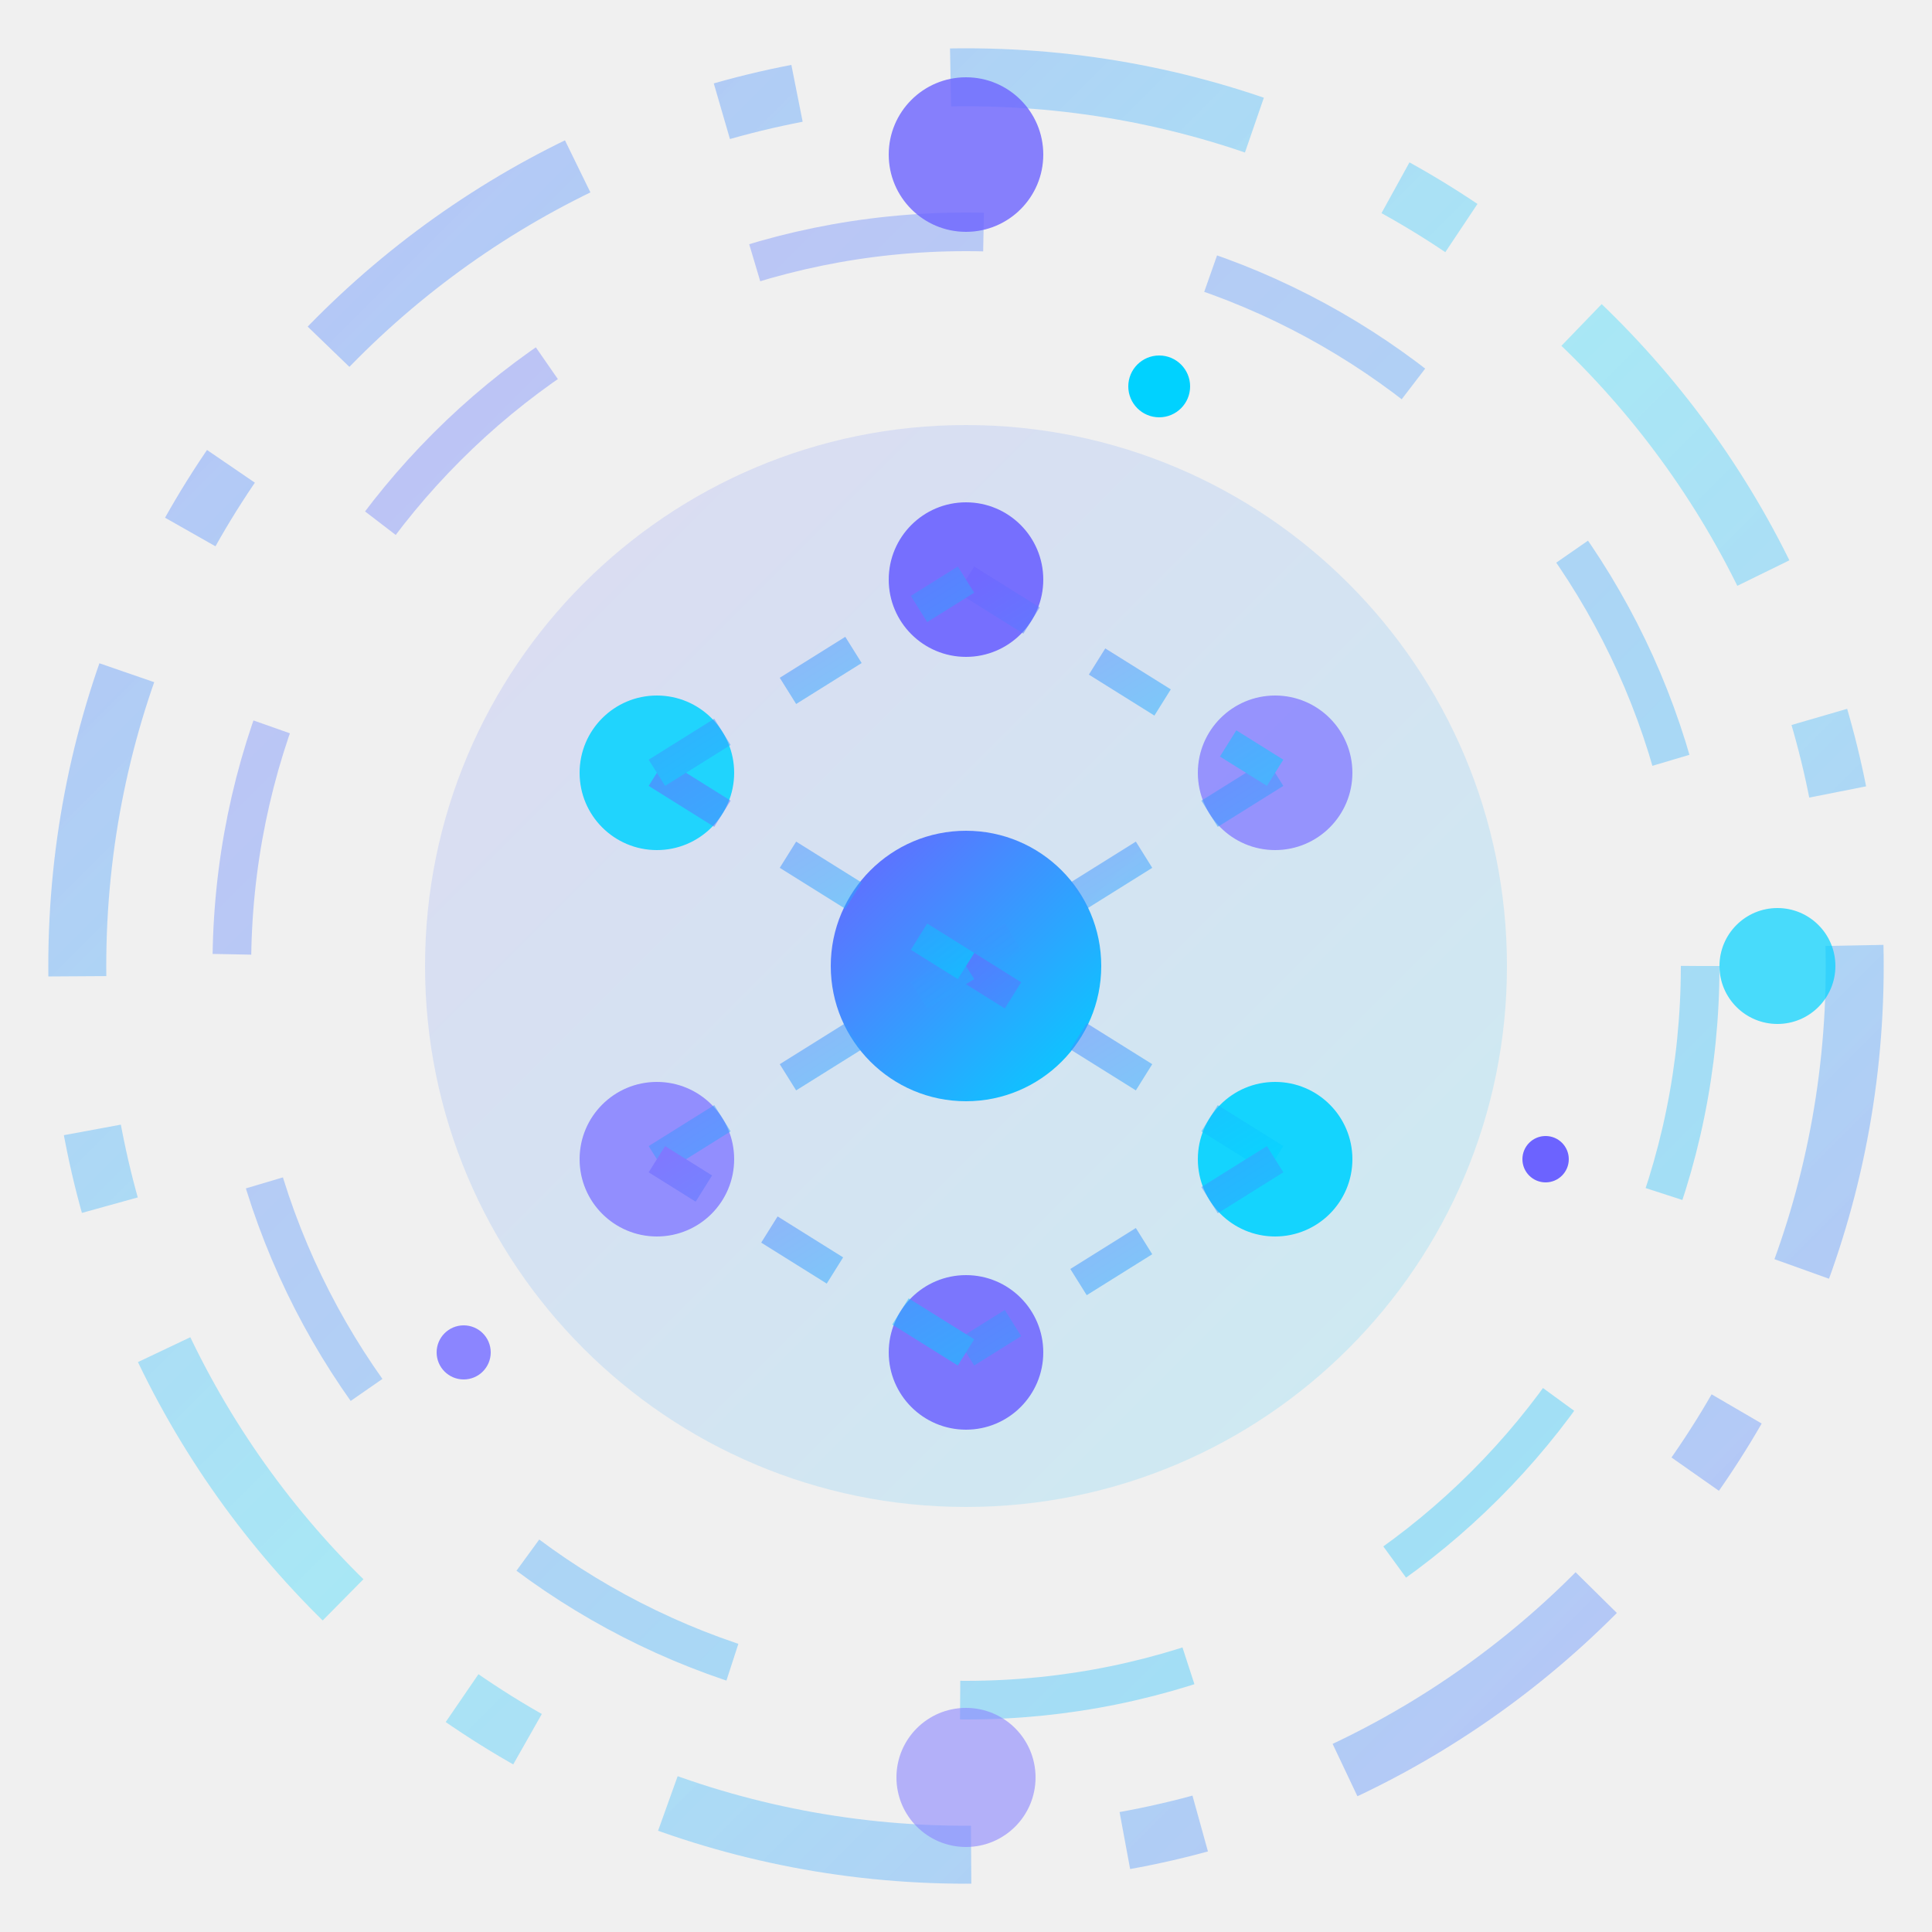
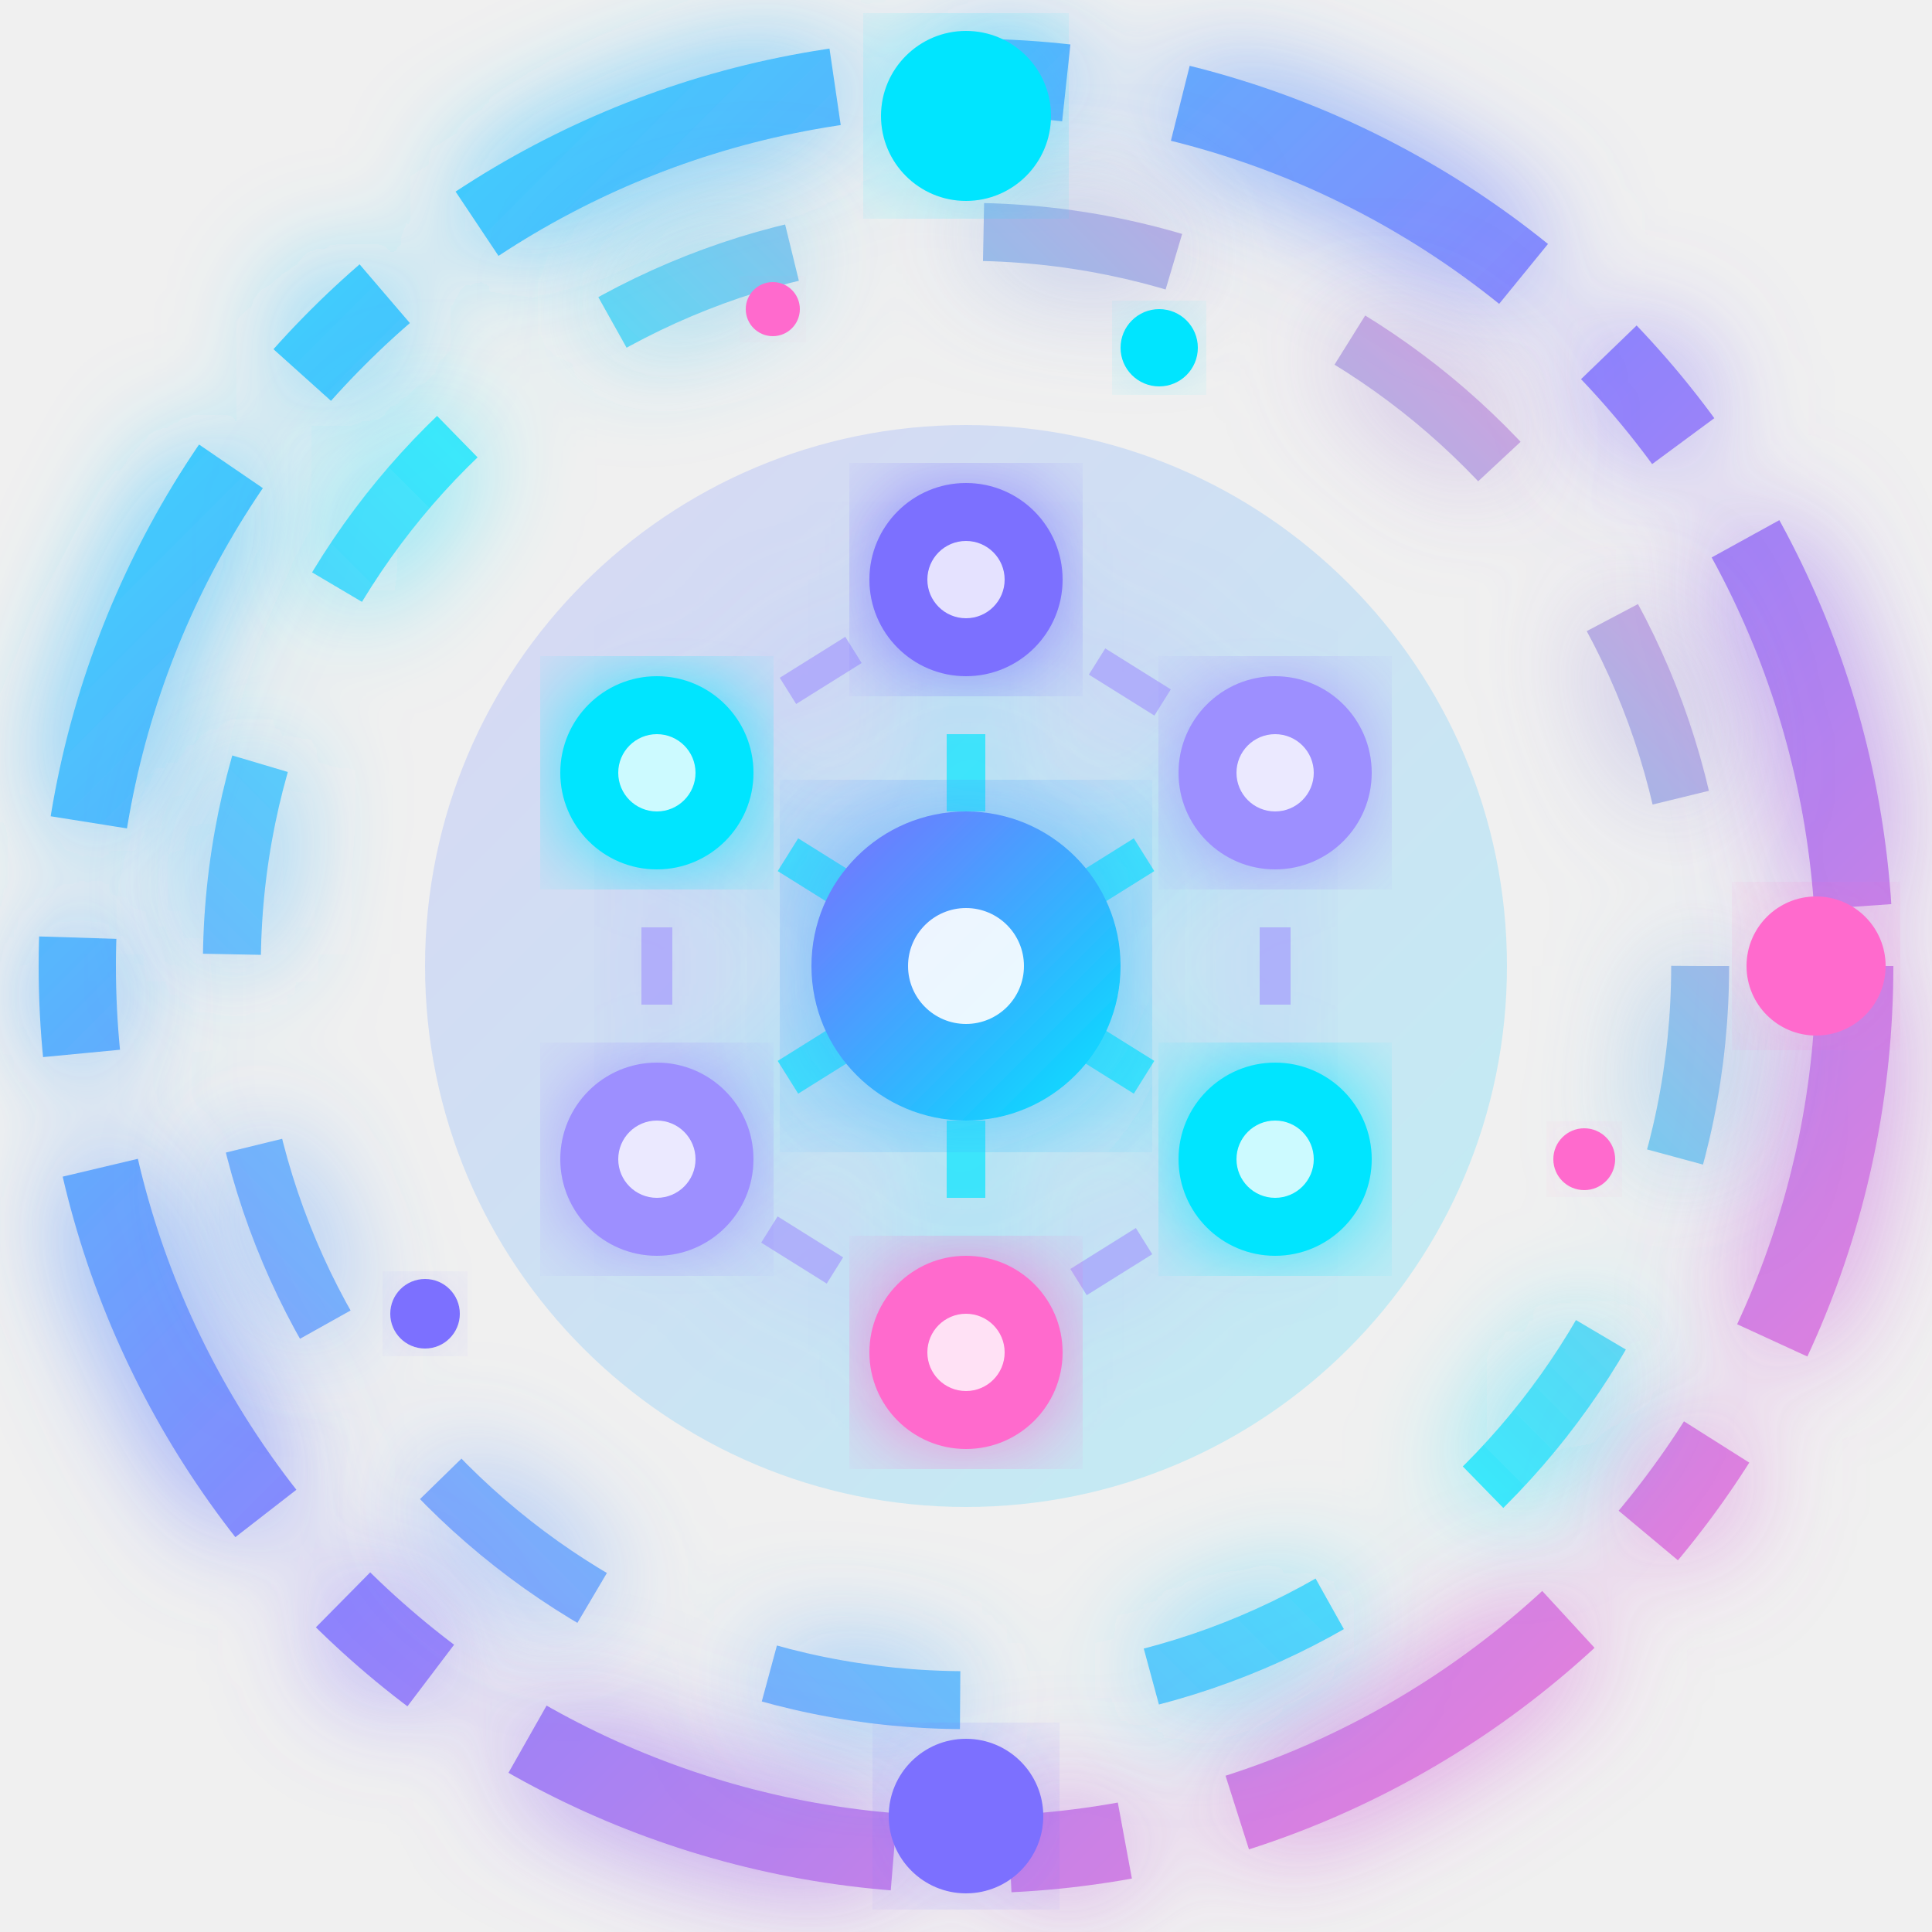
<svg xmlns="http://www.w3.org/2000/svg" viewBox="0 0 50 50" width="50" height="50">
  <defs>
    <linearGradient id="logoGrad" x1="0%" y1="0%" x2="100%" y2="100%">
-       <stop offset="0%" style="stop-color:#6C63FF" />
-       <stop offset="100%" style="stop-color:#00D2FF" />
+       <stop offset="0%" style="stop-color:#7B6FFF" />
+       <stop offset="100%" style="stop-color:#00E5FF" />
    </linearGradient>
-     <linearGradient id="ringGrad" x1="0%" y1="0%" x2="100%" y2="100%">
-       <stop offset="0%" style="stop-color:#6C63FF;stop-opacity:0.8" />
-       <stop offset="50%" style="stop-color:#00D2FF;stop-opacity:0.6" />
-       <stop offset="100%" style="stop-color:#6C63FF;stop-opacity:0.8" />
+     <linearGradient id="ringGrad1" x1="0%" y1="0%" x2="100%" y2="100%">
+       <stop offset="0%" style="stop-color:#00E5FF" />
+       <stop offset="50%" style="stop-color:#7B6FFF" />
+       <stop offset="100%" style="stop-color:#FF6BCD" />
    </linearGradient>
+     <linearGradient id="ringGrad2" x1="100%" y1="0%" x2="0%" y2="100%">
+       <stop offset="0%" style="stop-color:#FF6BCD" />
+       <stop offset="50%" style="stop-color:#00E5FF" />
+       <stop offset="100%" style="stop-color:#7B6FFF" />
+     </linearGradient>
+     <linearGradient id="nodeGrad" x1="0%" y1="0%" x2="100%" y2="100%">
+       <stop offset="0%" style="stop-color:#9D8FFF" />
+       <stop offset="100%" style="stop-color:#00E5FF" />
+     </linearGradient>
+     <filter id="glow">
+       <feGaussianBlur stdDeviation="1.5" result="blur" />
+       <feMerge>
+         <feMergeNode in="blur" />
+         <feMergeNode in="SourceGraphic" />
+       </feMerge>
+     </filter>
+     <filter id="glowStrong">
+       <feGaussianBlur stdDeviation="2.5" result="blur" />
+       <feMerge>
+         <feMergeNode in="blur" />
+         <feMergeNode in="SourceGraphic" />
+       </feMerge>
+     </filter>
  </defs>
-   <circle cx="25" cy="25" r="23" fill="none" stroke="url(#ringGrad)" stroke-width="1.5" stroke-dasharray="8 4 2 4" opacity="0.5">
+   <circle cx="25" cy="25" r="23" fill="none" stroke="url(#ringGrad1)" stroke-width="2" stroke-dasharray="10 3 3 3" opacity="0.85" filter="url(#glow)">
    <animateTransform attributeName="transform" type="rotate" from="0 25 25" to="360 25 25" dur="12s" repeatCount="indefinite" />
  </circle>
-   <circle cx="25" cy="25" r="19" fill="none" stroke="url(#logoGrad)" stroke-width="1" stroke-dasharray="6 6" opacity="0.35">
+   <circle cx="25" cy="25" r="19" fill="none" stroke="url(#ringGrad2)" stroke-width="1.5" stroke-dasharray="5 5" opacity="0.75" filter="url(#glow)">
    <animateTransform attributeName="transform" type="rotate" from="360 25 25" to="0 25 25" dur="8s" repeatCount="indefinite" />
-     <animate attributeName="opacity" values="0.2;0.5;0.2" dur="3s" repeatCount="indefinite" />
+     <animate attributeName="opacity" values="0.5;0.9;0.5" dur="3s" repeatCount="indefinite" />
  </circle>
-   <circle cx="25" cy="4" r="2" fill="#6C63FF" opacity="0.8">
+   <circle cx="25" cy="3" r="2.2" fill="#00E5FF" filter="url(#glowStrong)">
    <animateTransform attributeName="transform" type="rotate" from="0 25 25" to="360 25 25" dur="6s" repeatCount="indefinite" />
-     <animate attributeName="opacity" values="0.4;1;0.4" dur="2s" repeatCount="indefinite" />
+     <animate attributeName="opacity" values="0.6;1;0.6" dur="2s" repeatCount="indefinite" />
  </circle>
-   <circle cx="46" cy="25" r="1.5" fill="#00D2FF" opacity="0.7">
+   <circle cx="47" cy="25" r="1.8" fill="#FF6BCD" filter="url(#glowStrong)">
    <animateTransform attributeName="transform" type="rotate" from="120 25 25" to="480 25 25" dur="6s" repeatCount="indefinite" />
-     <animate attributeName="opacity" values="0.3;0.9;0.3" dur="2.5s" repeatCount="indefinite" />
+     <animate attributeName="opacity" values="0.5;1;0.5" dur="2.5s" repeatCount="indefinite" />
  </circle>
-   <circle cx="25" cy="46" r="1.8" fill="#8B85FF" opacity="0.6">
+   <circle cx="25" cy="47" r="2" fill="#7B6FFF" filter="url(#glowStrong)">
    <animateTransform attributeName="transform" type="rotate" from="240 25 25" to="600 25 25" dur="6s" repeatCount="indefinite" />
-     <animate attributeName="opacity" values="0.5;1;0.5" dur="1.8s" repeatCount="indefinite" />
+     <animate attributeName="opacity" values="0.6;1;0.6" dur="1.8s" repeatCount="indefinite" />
  </circle>
-   <circle cx="25" cy="25" r="14" fill="url(#logoGrad)" opacity="0.15">
+   <circle cx="25" cy="25" r="14" fill="url(#logoGrad)" opacity="0.2">
    <animate attributeName="r" values="13;15;13" dur="4s" repeatCount="indefinite" />
+     <animate attributeName="opacity" values="0.15;0.3;0.15" dur="4s" repeatCount="indefinite" />
  </circle>
-   <circle cx="25" cy="25" r="3.5" fill="url(#logoGrad)">
-     <animate attributeName="r" values="3.5;4;3.5" dur="2s" repeatCount="indefinite" />
-   </circle>
-   <circle cx="25" cy="15" r="2" fill="#6C63FF" opacity="0.9" />
-   <circle cx="33" cy="20" r="2" fill="#8B85FF" opacity="0.85" />
-   <circle cx="33" cy="30" r="2" fill="#00D2FF" opacity="0.9" />
-   <circle cx="25" cy="35" r="2" fill="#6C63FF" opacity="0.85" />
-   <circle cx="17" cy="30" r="2" fill="#8B85FF" opacity="0.9" />
-   <circle cx="17" cy="20" r="2" fill="#00D2FF" opacity="0.85" />
-   <g stroke="url(#logoGrad)" stroke-width="0.8" fill="none" opacity="0.5">
+   <g stroke="#00E5FF" stroke-width="1" fill="none" opacity="0.7" filter="url(#glow)">
    <line x1="25" y1="15" x2="25" y2="25" stroke-dasharray="2 2">
      <animate attributeName="stroke-dashoffset" from="0" to="-8" dur="1.5s" repeatCount="indefinite" />
    </line>
    <line x1="33" y1="20" x2="25" y2="25" stroke-dasharray="2 2">
      <animate attributeName="stroke-dashoffset" from="0" to="-8" dur="1.8s" repeatCount="indefinite" />
    </line>
    <line x1="33" y1="30" x2="25" y2="25" stroke-dasharray="2 2">
      <animate attributeName="stroke-dashoffset" from="0" to="-8" dur="2s" repeatCount="indefinite" />
    </line>
    <line x1="25" y1="35" x2="25" y2="25" stroke-dasharray="2 2">
      <animate attributeName="stroke-dashoffset" from="0" to="-8" dur="1.6s" repeatCount="indefinite" />
    </line>
    <line x1="17" y1="30" x2="25" y2="25" stroke-dasharray="2 2">
      <animate attributeName="stroke-dashoffset" from="0" to="-8" dur="1.9s" repeatCount="indefinite" />
    </line>
    <line x1="17" y1="20" x2="25" y2="25" stroke-dasharray="2 2">
      <animate attributeName="stroke-dashoffset" from="0" to="-8" dur="1.7s" repeatCount="indefinite" />
    </line>
+   </g>
+   <g stroke="#9D8FFF" stroke-width="0.8" fill="none" opacity="0.6" filter="url(#glow)">
    <line x1="25" y1="15" x2="33" y2="20" stroke-dasharray="2 2">
      <animate attributeName="stroke-dashoffset" from="0" to="-8" dur="2.2s" repeatCount="indefinite" />
    </line>
    <line x1="33" y1="20" x2="33" y2="30" stroke-dasharray="2 2">
      <animate attributeName="stroke-dashoffset" from="0" to="-8" dur="2.4s" repeatCount="indefinite" />
    </line>
    <line x1="33" y1="30" x2="25" y2="35" stroke-dasharray="2 2">
      <animate attributeName="stroke-dashoffset" from="0" to="-8" dur="2.1s" repeatCount="indefinite" />
    </line>
    <line x1="25" y1="35" x2="17" y2="30" stroke-dasharray="2 2">
      <animate attributeName="stroke-dashoffset" from="0" to="-8" dur="2.3s" repeatCount="indefinite" />
    </line>
    <line x1="17" y1="30" x2="17" y2="20" stroke-dasharray="2 2">
      <animate attributeName="stroke-dashoffset" from="0" to="-8" dur="2s" repeatCount="indefinite" />
    </line>
    <line x1="17" y1="20" x2="25" y2="15" stroke-dasharray="2 2">
      <animate attributeName="stroke-dashoffset" from="0" to="-8" dur="2.5s" repeatCount="indefinite" />
    </line>
  </g>
-   <circle cx="30" cy="10" r="0.8" fill="#00D2FF">
+   <circle cx="25" cy="25" r="4" fill="url(#logoGrad)" filter="url(#glowStrong)">
+     <animate attributeName="r" values="3.5;4.5;3.5" dur="2s" repeatCount="indefinite" />
+   </circle>
+   <circle cx="25" cy="25" r="1.5" fill="#ffffff" opacity="0.9">
+     <animate attributeName="opacity" values="0.7;1;0.7" dur="2s" repeatCount="indefinite" />
+   </circle>
+   <circle cx="25" cy="15" r="2.5" fill="#7B6FFF" filter="url(#glow)" />
+   <circle cx="25" cy="15" r="1" fill="#fff" opacity="0.8" />
+   <circle cx="33" cy="20" r="2.5" fill="#9D8FFF" filter="url(#glow)" />
+   <circle cx="33" cy="20" r="1" fill="#fff" opacity="0.8" />
+   <circle cx="33" cy="30" r="2.5" fill="#00E5FF" filter="url(#glow)" />
+   <circle cx="33" cy="30" r="1" fill="#fff" opacity="0.8" />
+   <circle cx="25" cy="35" r="2.5" fill="#FF6BCD" filter="url(#glow)" />
+   <circle cx="25" cy="35" r="1" fill="#fff" opacity="0.8" />
+   <circle cx="17" cy="30" r="2.5" fill="#9D8FFF" filter="url(#glow)" />
+   <circle cx="17" cy="30" r="1" fill="#fff" opacity="0.8" />
+   <circle cx="17" cy="20" r="2.5" fill="#00E5FF" filter="url(#glow)" />
+   <circle cx="17" cy="20" r="1" fill="#fff" opacity="0.8" />
+   <circle cx="30" cy="9" r="1" fill="#00E5FF" filter="url(#glow)">
    <animate attributeName="opacity" values="0;1;0" dur="3s" repeatCount="indefinite" />
-     <animate attributeName="cy" values="10;7;10" dur="3s" repeatCount="indefinite" />
+     <animate attributeName="cy" values="9;6;9" dur="3s" repeatCount="indefinite" />
  </circle>
-   <circle cx="40" cy="30" r="0.6" fill="#6C63FF">
+   <circle cx="41" cy="30" r="0.8" fill="#FF6BCD" filter="url(#glow)">
    <animate attributeName="opacity" values="0;1;0" dur="2.5s" repeatCount="indefinite" begin="0.5s" />
-     <animate attributeName="cx" values="40;43;40" dur="2.5s" repeatCount="indefinite" begin="0.5s" />
+     <animate attributeName="cx" values="41;44;41" dur="2.5s" repeatCount="indefinite" begin="0.5s" />
  </circle>
-   <circle cx="12" cy="35" r="0.7" fill="#8B85FF">
+   <circle cx="11" cy="34" r="0.9" fill="#7B6FFF" filter="url(#glow)">
    <animate attributeName="opacity" values="0;1;0" dur="2.8s" repeatCount="indefinite" begin="1s" />
-     <animate attributeName="cy" values="35;38;35" dur="2.8s" repeatCount="indefinite" begin="1s" />
+     <animate attributeName="cy" values="34;37;34" dur="2.8s" repeatCount="indefinite" begin="1s" />
+   </circle>
+   <circle cx="20" cy="8" r="0.7" fill="#FF6BCD" filter="url(#glow)">
+     <animate attributeName="opacity" values="0;1;0" dur="2.2s" repeatCount="indefinite" begin="0.8s" />
+     <animate attributeName="cx" values="20;18;20" dur="2.2s" repeatCount="indefinite" begin="0.8s" />
  </circle>
</svg>
